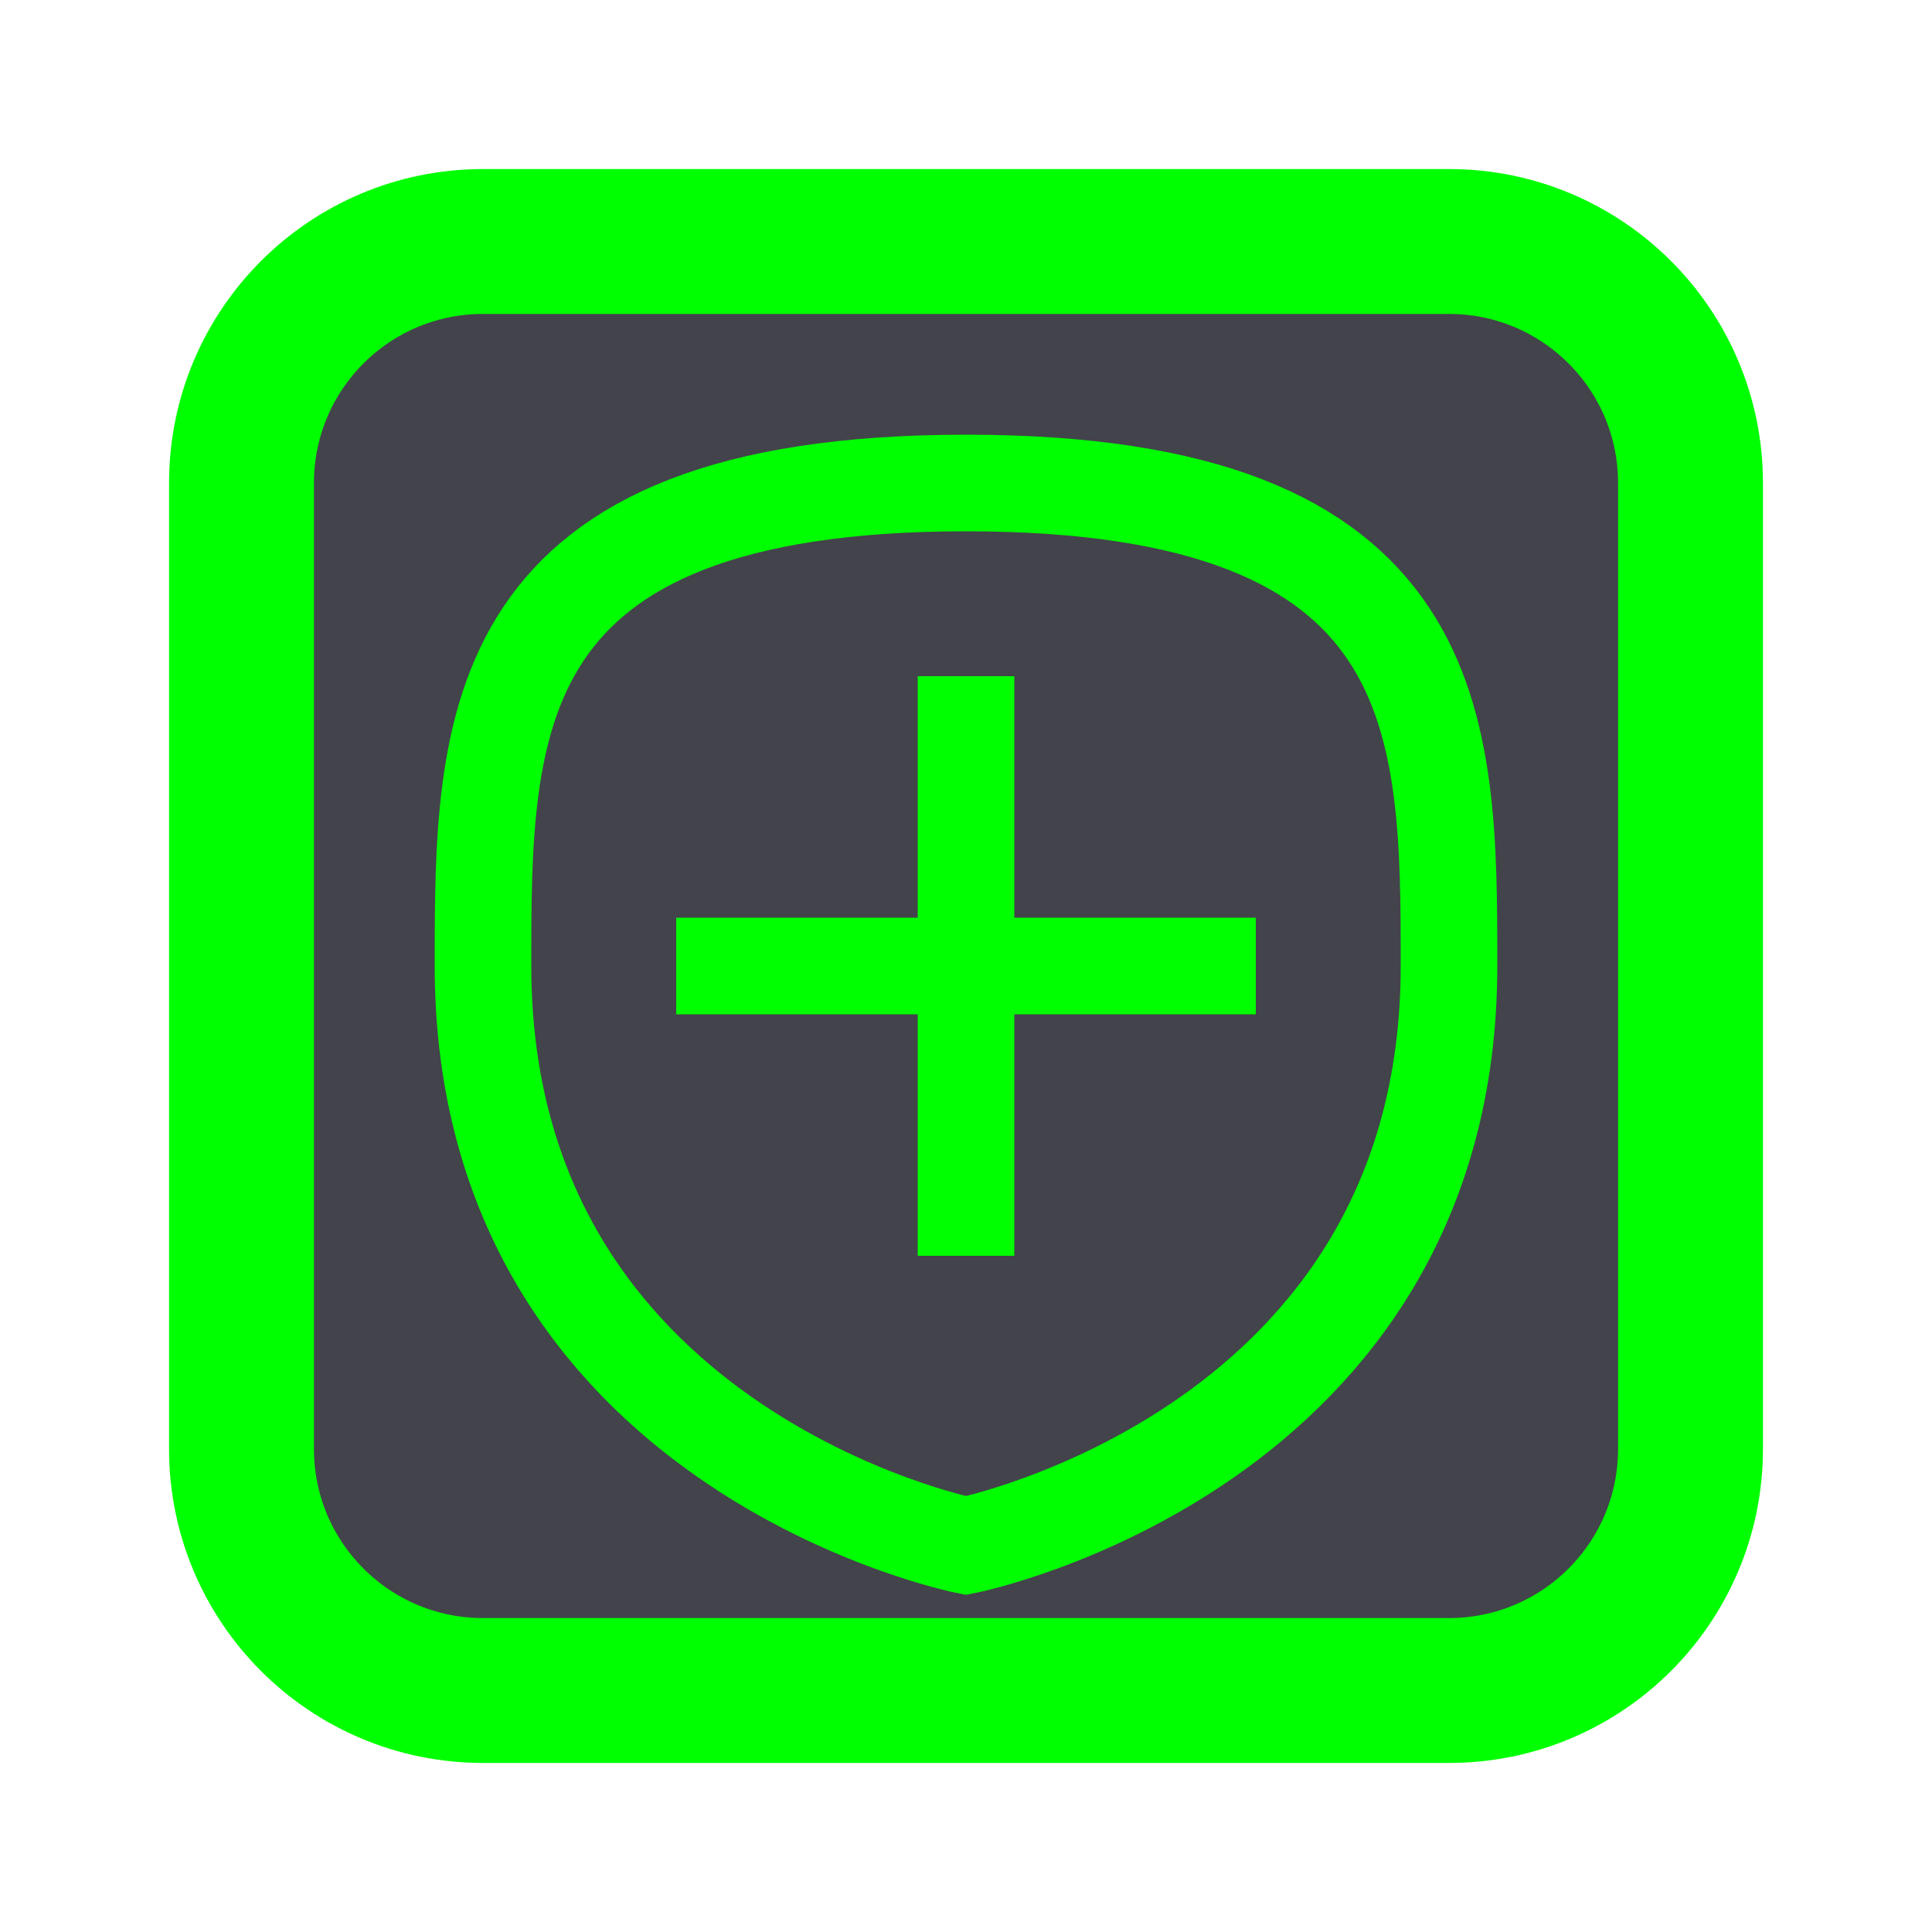
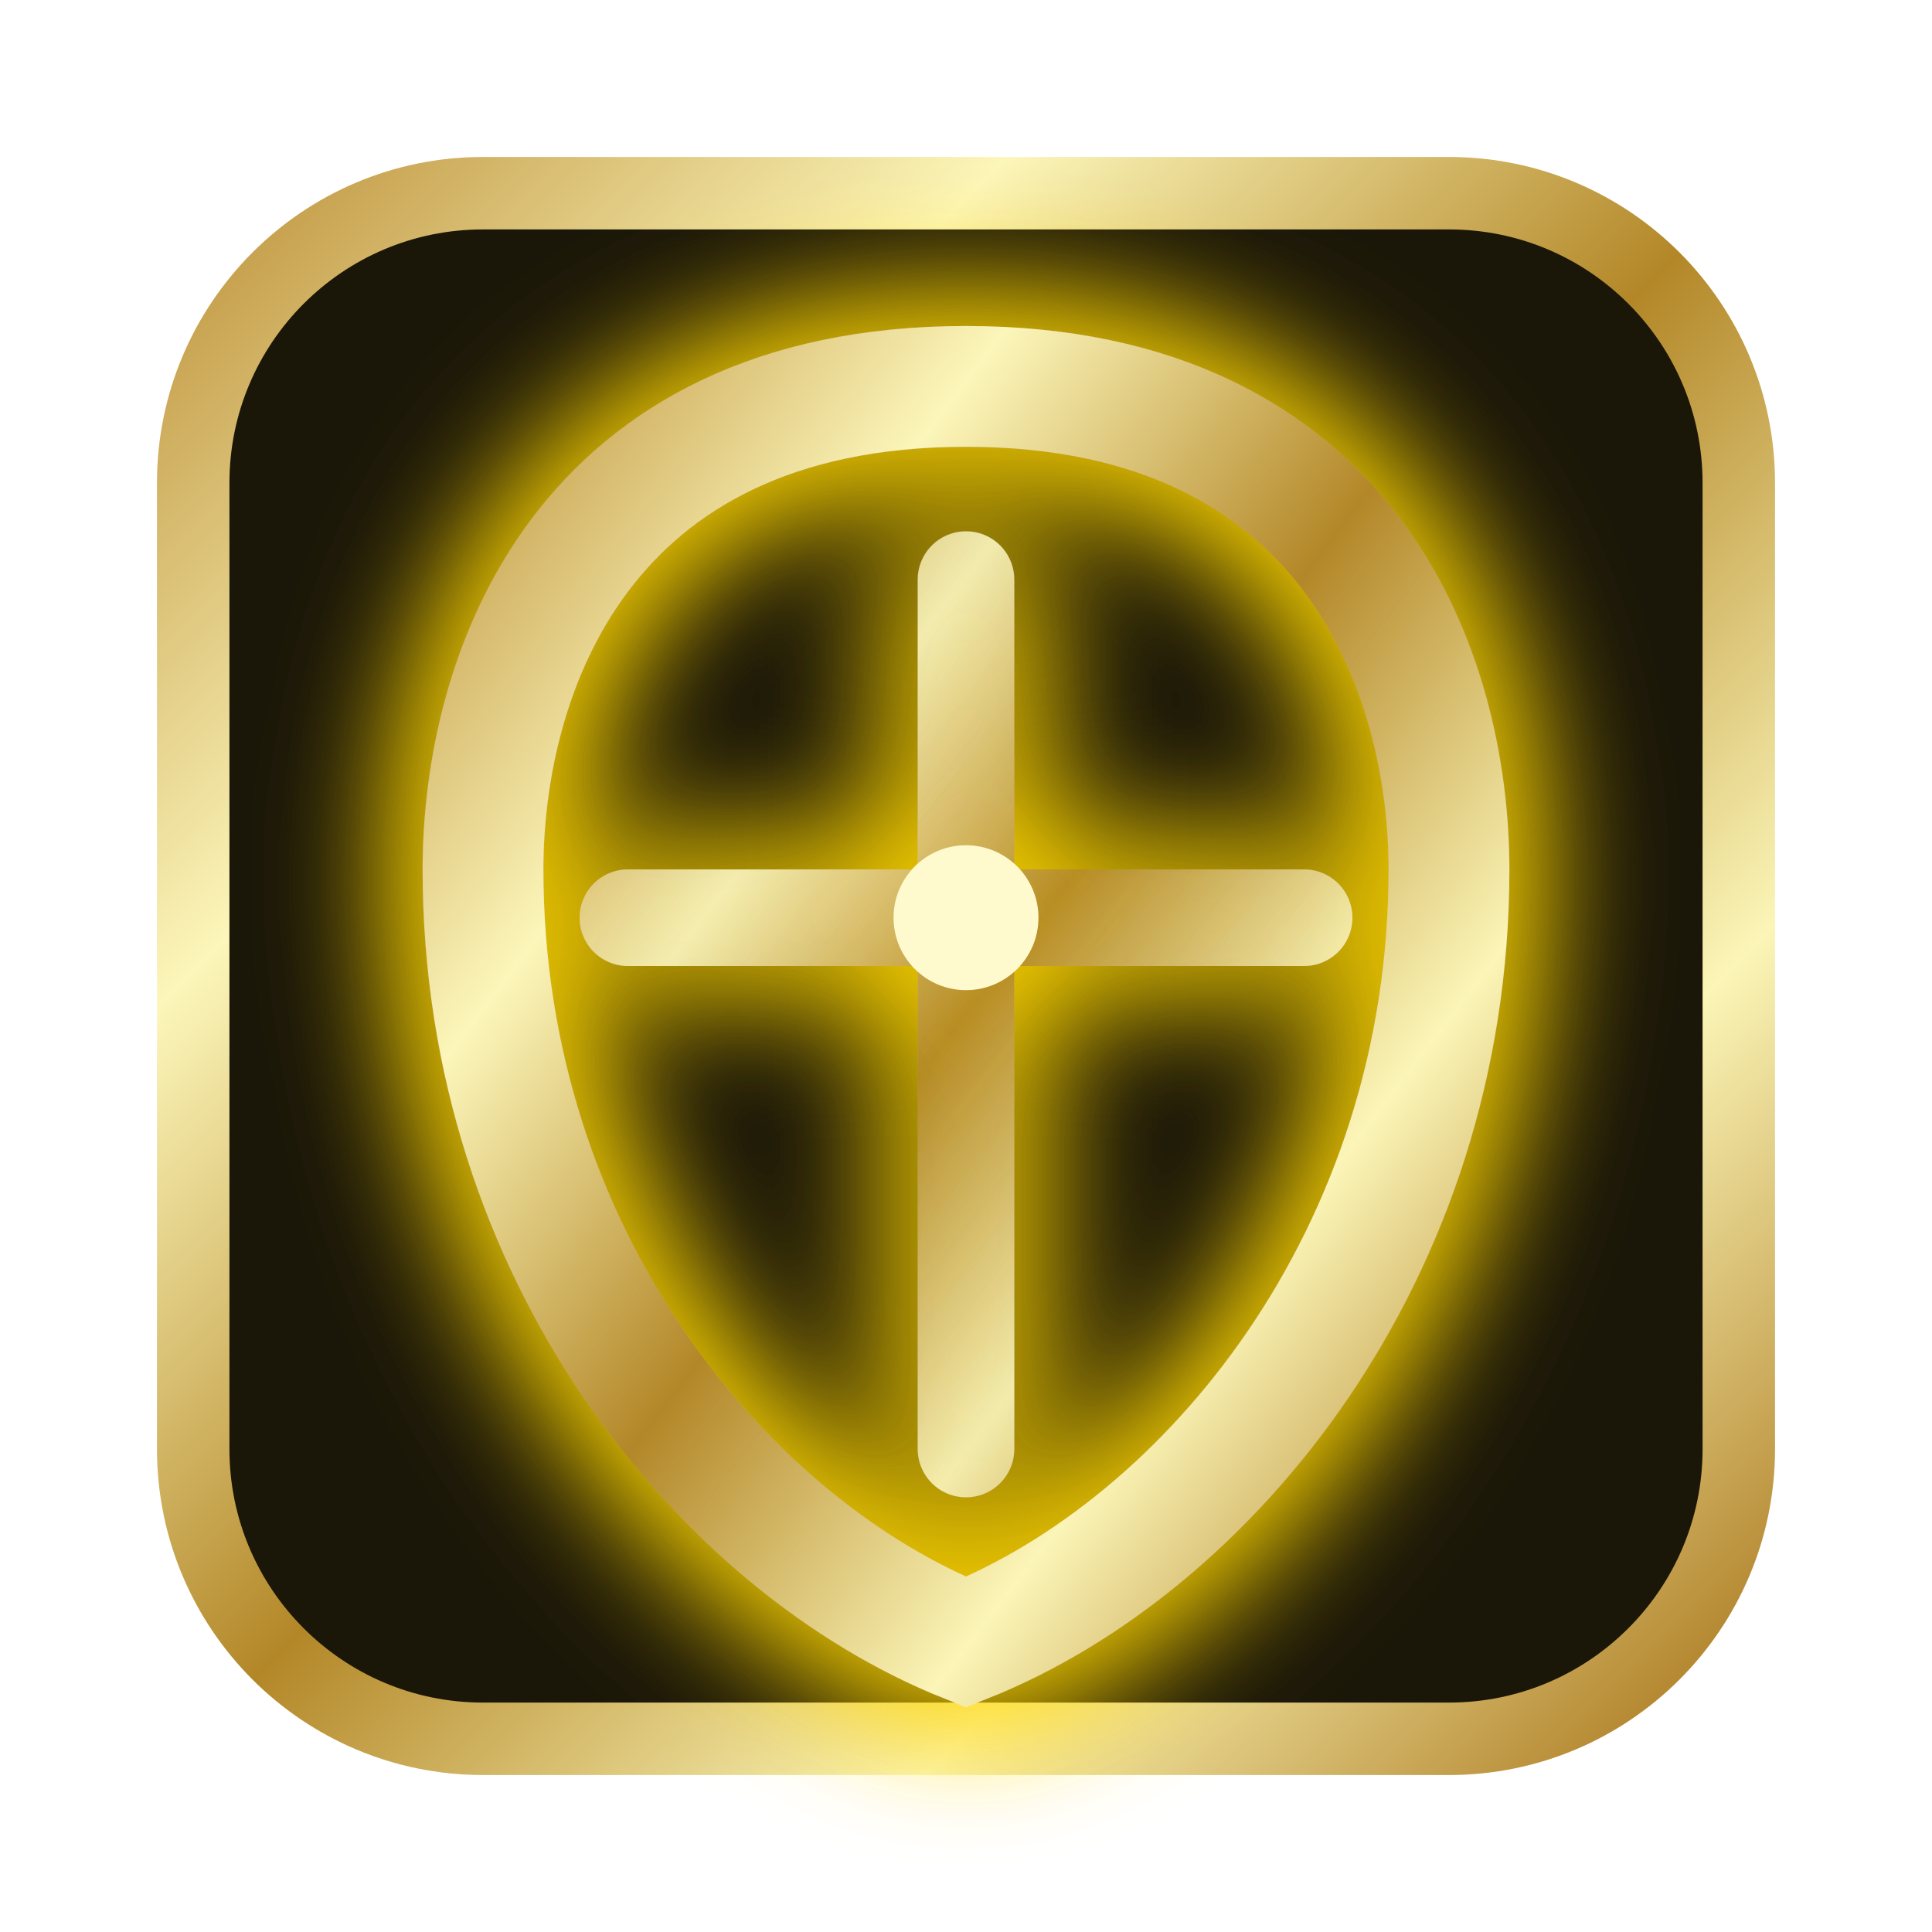
- <svg xmlns="http://www.w3.org/2000/svg" viewBox="-20 -20 40 40" width="40" height="40">
-   <rect x="-15" y="-15" width="30" height="30" rx="5" ry="5" fill="rgba(20, 20, 30, 0.8)" stroke="#00ff00" stroke-width="3" />
-   <path d="M0,-10 C10,-10 10,-5 10,0 C10,10 0,12 0,12 C0,12 -10,10 -10,0 C-10,-5 -10,-10 0,-10 Z" fill="none" stroke="#00ff00" stroke-width="2" />
-   <line x1="0" y1="-6" x2="0" y2="6" stroke="#00ff00" stroke-width="2" />
-   <line x1="-6" y1="0" x2="6" y2="0" stroke="#00ff00" stroke-width="2" />
+ <svg xmlns="http://www.w3.org/2000/svg" width="40" height="40" viewBox="0 0 40 40">
+   <defs>
+     <linearGradient id="gold-gradient" x1="0%" y1="0%" x2="100%" y2="100%">
+       <stop offset="0%" style="stop-color:#BF953F;stop-opacity:1" />
+       <stop offset="25%" style="stop-color:#FCF6BA;stop-opacity:1" />
+       <stop offset="50%" style="stop-color:#B38728;stop-opacity:1" />
+       <stop offset="75%" style="stop-color:#FBF5B7;stop-opacity:1" />
+       <stop offset="100%" style="stop-color:#AA771C;stop-opacity:1" />
+     </linearGradient>
+     <filter id="holy-glow" x="-50%" y="-50%" width="200%" height="200%">
+       <feGaussianBlur stdDeviation="1.5" result="blur" />
+       <feFlood flood-color="#FFD700" result="color" />
+       <feComposite in="color" in2="blur" operator="in" result="glow" />
+       <feMerge>
+         <feMergeNode in="glow" />
+         <feMergeNode in="glow" />
+         <feMergeNode in="SourceGraphic" />
+       </feMerge>
+     </filter>
+   </defs>
+   <rect x="4" y="4" width="32" height="32" rx="6" fill="#1a1608" stroke="url(#gold-gradient)" stroke-width="1.5" />
+   <g filter="url(#holy-glow)">
+     <path d="M20 8 C12 8 10 14 10 18 C10 26 15 32 20 34 C25 32 30 26 30 18 C30 14 28 8 20 8 Z" fill="none" stroke="url(#gold-gradient)" stroke-width="2.5" stroke-linecap="round" />
+     <path d="M20 12 L20 30 M13 19 L27 19" stroke="url(#gold-gradient)" stroke-width="2" stroke-linecap="round" opacity="0.9" />
+     <circle cx="20" cy="19" r="1.5" fill="#FFFACD">
+       <animate attributeName="opacity" values="0.5;1;0.5" dur="2s" repeatCount="indefinite" />
+     </circle>
+   </g>
</svg>
